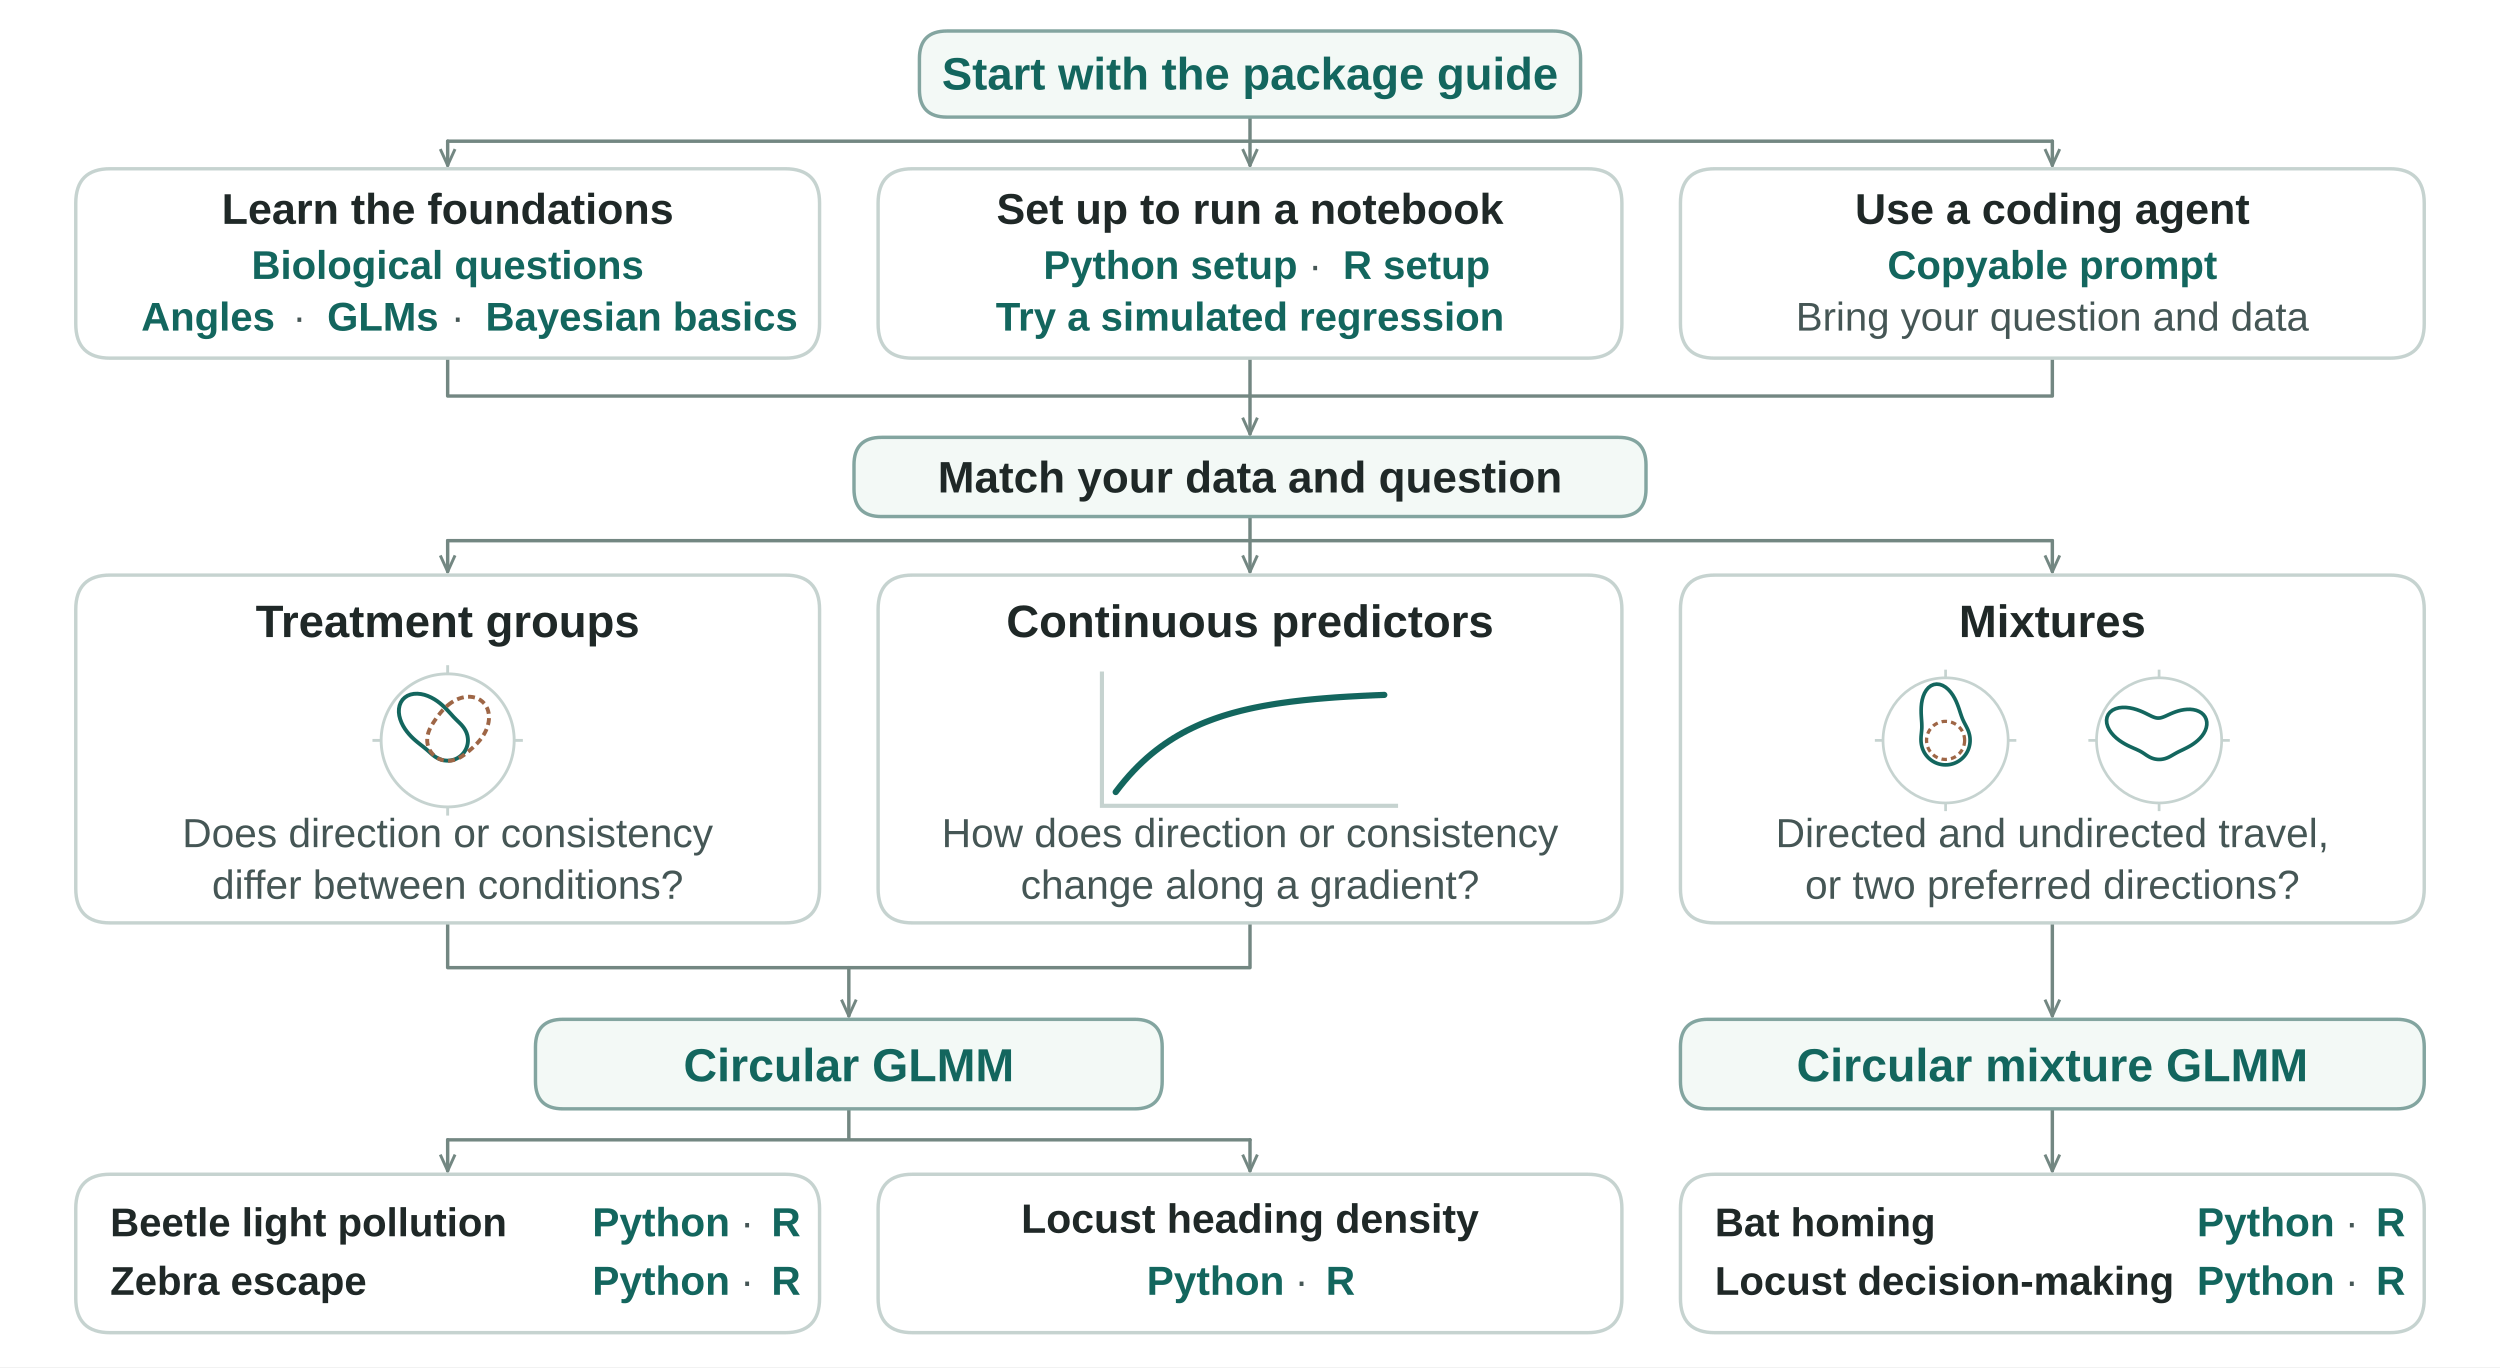
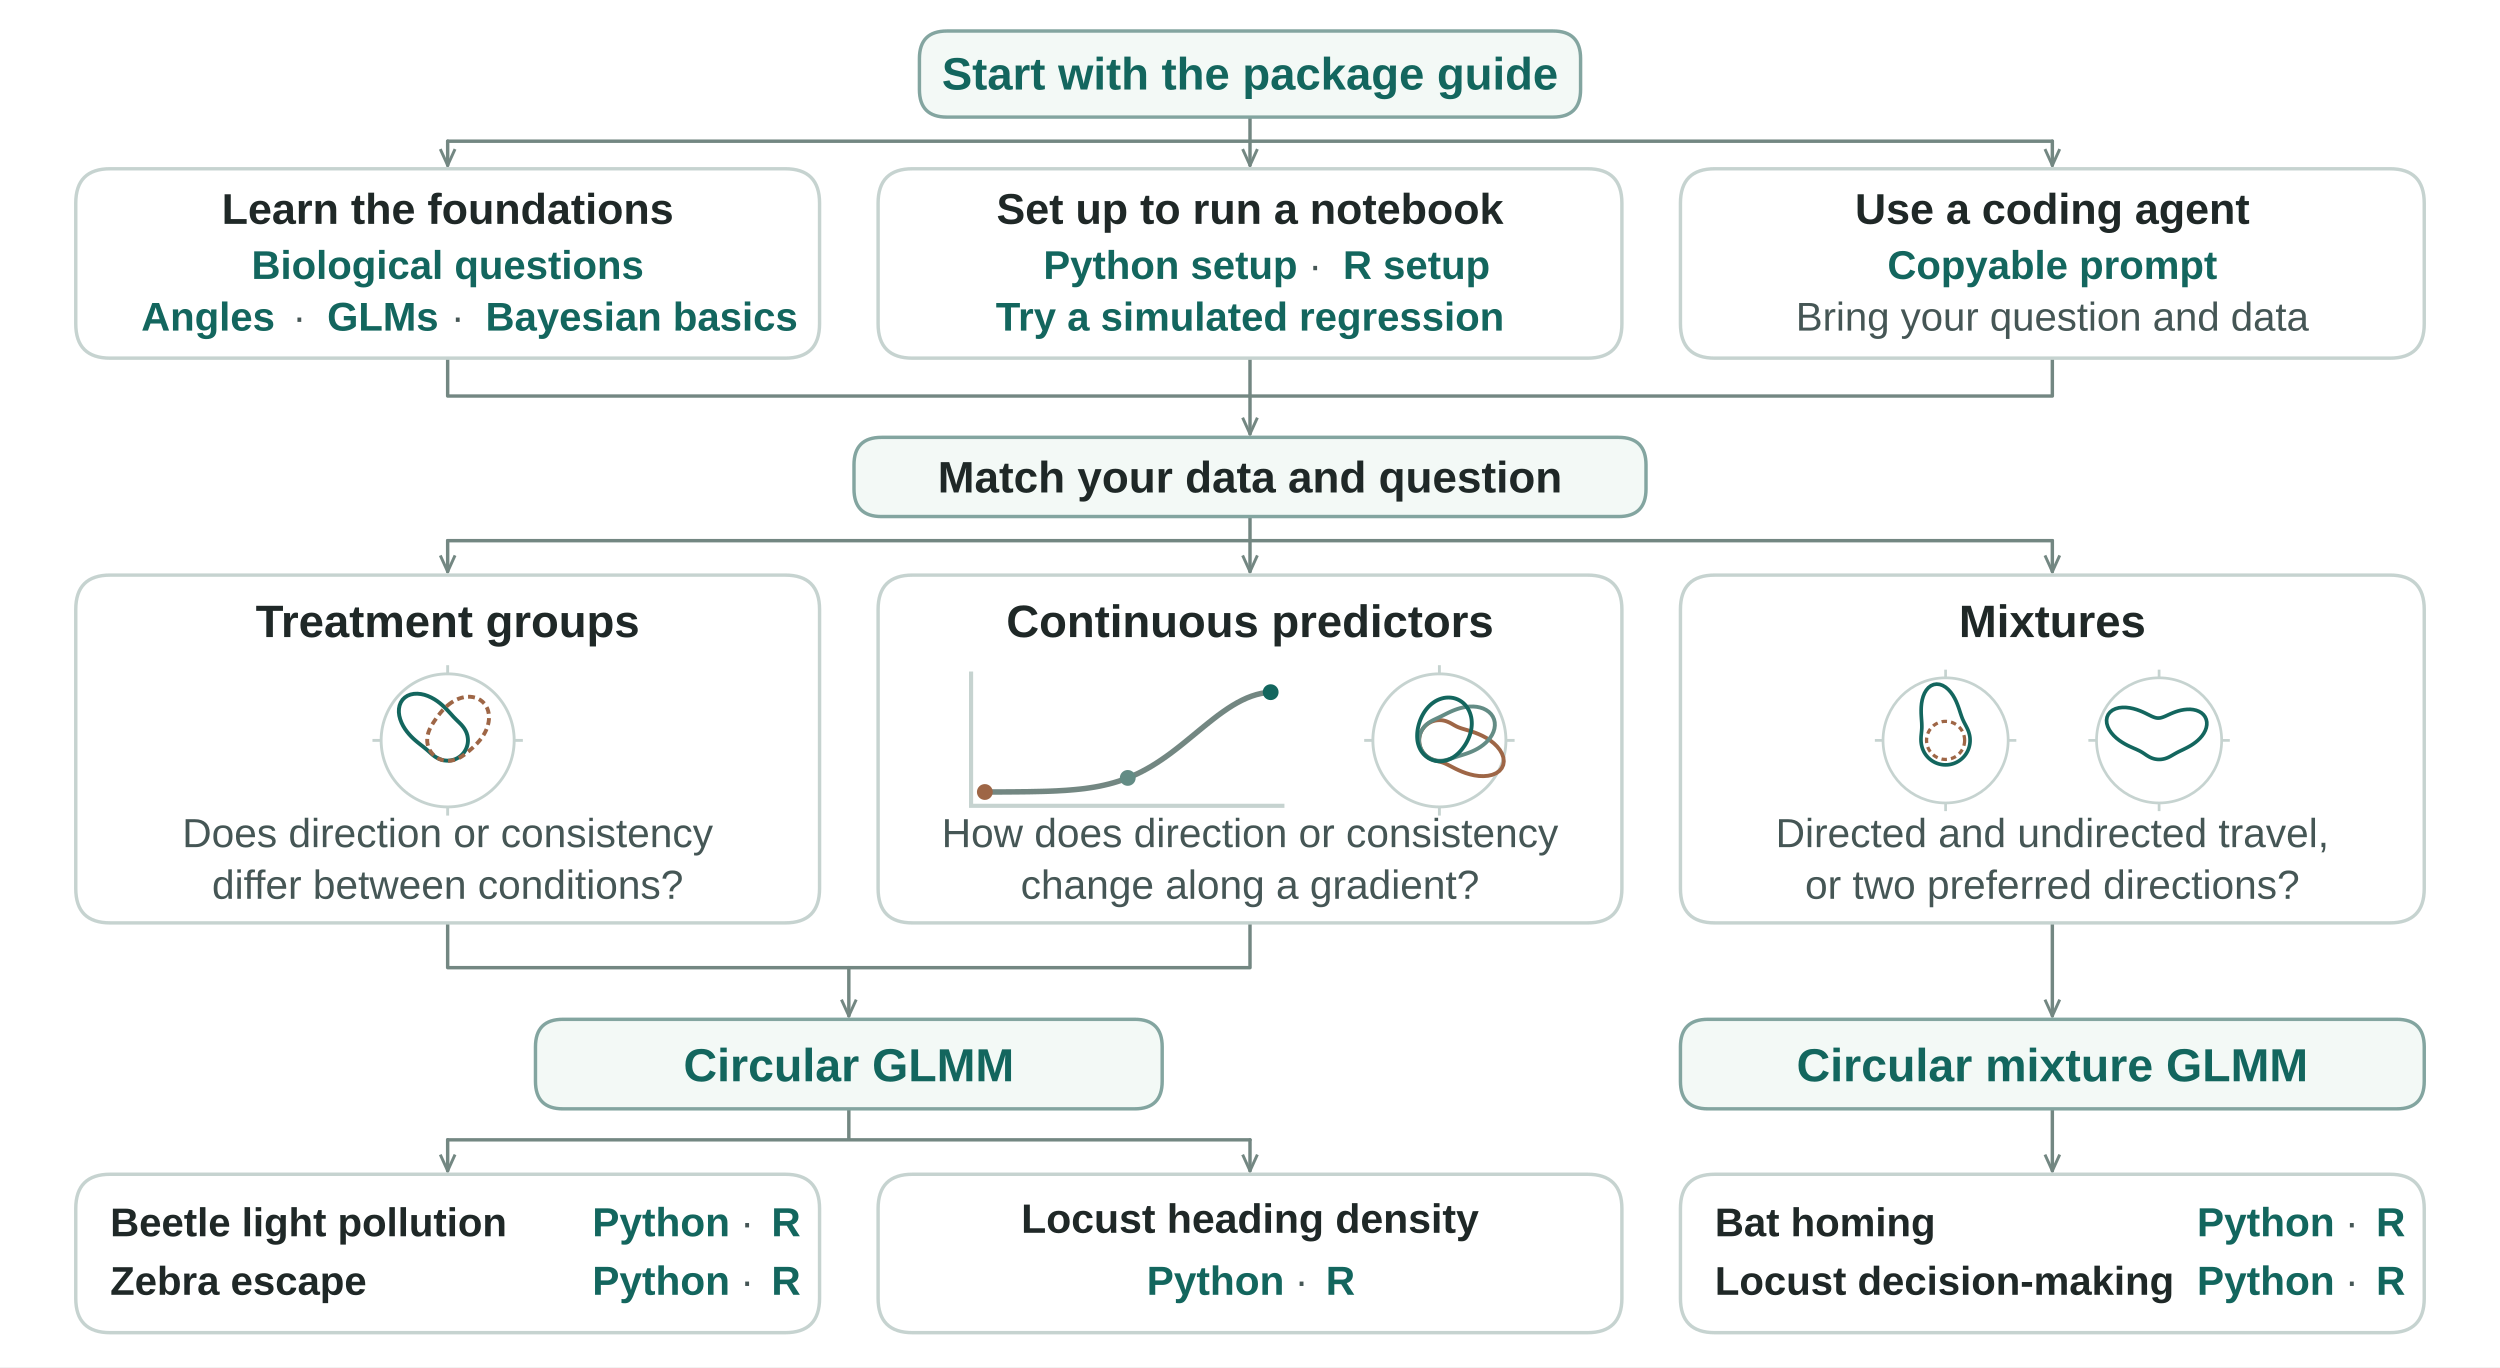
<svg xmlns="http://www.w3.org/2000/svg" xmlns:xlink="http://www.w3.org/1999/xlink" width="178mm" height="97.34mm" viewBox="0 0 726 397" aria-labelledby="figure-title figure-desc">
  <defs>
    <marker id="arrow" viewBox="0 0 7 7" refX="6.5" refY="3.5" markerWidth="6" markerHeight="6" orient="auto" markerUnits="userSpaceOnUse">
      <path d="M1 1 6.5 3.5 1 6" stroke="#738782" stroke-width="1" fill="none" />
    </marker>
  </defs>
  <rect width="726" height="397" fill="white" />
  <g font-family="Arial, Liberation Sans, sans-serif">
    <path d="M363 34V41M130 41H596" stroke="#738782" stroke-width="1" stroke-linecap="round" stroke-linejoin="round" fill="none" />
    <path d="M130 41V48" stroke="#738782" stroke-width="1" stroke-linecap="round" stroke-linejoin="round" fill="none" marker-end="url(#arrow)" />
    <path d="M363 41V48" stroke="#738782" stroke-width="1" stroke-linecap="round" stroke-linejoin="round" fill="none" marker-end="url(#arrow)" />
    <path d="M596 41V48" stroke="#738782" stroke-width="1" stroke-linecap="round" stroke-linejoin="round" fill="none" marker-end="url(#arrow)" />
    <path d="M130 104V115H596V104M363 104V115" stroke="#738782" stroke-width="1" stroke-linecap="round" stroke-linejoin="round" fill="none" />
    <path d="M363 115V126" stroke="#738782" stroke-width="1" stroke-linecap="round" stroke-linejoin="round" fill="none" marker-end="url(#arrow)" />
    <path d="M363 150V157M130 157H596" stroke="#738782" stroke-width="1" stroke-linecap="round" stroke-linejoin="round" fill="none" />
    <path d="M130 157V166" stroke="#738782" stroke-width="1" stroke-linecap="round" stroke-linejoin="round" fill="none" marker-end="url(#arrow)" />
    <path d="M363 157V166" stroke="#738782" stroke-width="1" stroke-linecap="round" stroke-linejoin="round" fill="none" marker-end="url(#arrow)" />
    <path d="M596 157V166" stroke="#738782" stroke-width="1" stroke-linecap="round" stroke-linejoin="round" fill="none" marker-end="url(#arrow)" />
    <path d="M275 9H451Q459 9 459 17V26Q459 34 451 34H275Q267 34 267 26V17Q267 9 275 9Z" fill="#f3f9f6" stroke="#83a5a0" stroke-width="1" />
    <a id="docs" href="https://jakegraving.com/unwrap/" xlink:href="https://jakegraving.com/unwrap/">
      <text x="363" y="26" text-anchor="middle" font-size="13.2" fill="#13665e" font-weight="bold">Start with the package guide</text>
    </a>
    <path d="M32 49H228Q238 49 238 59V94Q238 104 228 104H32Q22 104 22 94V59Q22 49 32 49Z" fill="white" stroke="#c6d3d0" stroke-width="1" />
    <path d="M265 49H461Q471 49 471 59V94Q471 104 461 104H265Q255 104 255 94V59Q255 49 265 49Z" fill="white" stroke="#c6d3d0" stroke-width="1" />
    <path d="M498 49H694Q704 49 704 59V94Q704 104 694 104H498Q488 104 488 94V59Q488 49 498 49Z" fill="white" stroke="#c6d3d0" stroke-width="1" />
    <text x="130" y="65" text-anchor="middle" font-size="12.5" fill="#1f2827" font-weight="bold">Learn the foundations</text>
    <a id="entry-biology" href="https://jakegraving.com/unwrap/#start-with-a-biological-question" xlink:href="https://jakegraving.com/unwrap/#start-with-a-biological-question">
      <text x="130" y="81" text-anchor="middle" font-size="11.65" fill="#13665e" font-weight="bold">Biological questions</text>
    </a>
    <a id="entry-angles" href="https://jakegraving.com/unwrap/angle-basics/" xlink:href="https://jakegraving.com/unwrap/angle-basics/">
      <text x="41" y="96" text-anchor="start" font-size="11.65" fill="#13665e" font-weight="bold">Angles</text>
    </a>
    <text x="85" y="96" text-anchor="start" font-size="11.65" fill="#455655">·</text>
    <a id="entry-glms" href="https://jakegraving.com/unwrap/models/#from-a-biological-question-to-a-glm" xlink:href="https://jakegraving.com/unwrap/models/#from-a-biological-question-to-a-glm">
      <text x="95" y="96" text-anchor="start" font-size="11.65" fill="#13665e" font-weight="bold">GLMs</text>
    </a>
    <text x="131" y="96" text-anchor="start" font-size="11.65" fill="#455655">·</text>
    <a id="entry-bayes" href="https://jakegraving.com/unwrap/bayes-basics/" xlink:href="https://jakegraving.com/unwrap/bayes-basics/">
      <text x="141" y="96" text-anchor="start" font-size="11.65" fill="#13665e" font-weight="bold">Bayesian basics</text>
    </a>
    <text x="363" y="65" text-anchor="middle" font-size="12.5" fill="#1f2827" font-weight="bold">Set up to run a notebook</text>
    <a id="setup-python" href="https://jakegraving.com/unwrap/getting-started/" xlink:href="https://jakegraving.com/unwrap/getting-started/">
      <text x="303" y="81" text-anchor="start" font-size="11.65" fill="#13665e" font-weight="bold">Python setup</text>
    </a>
    <text x="380" y="81" text-anchor="start" font-size="11.65" fill="#455655">·</text>
    <a id="setup-r" href="https://jakegraving.com/unwrap/getting-started-r/" xlink:href="https://jakegraving.com/unwrap/getting-started-r/">
      <text x="390" y="81" text-anchor="start" font-size="11.65" fill="#13665e" font-weight="bold">R setup</text>
    </a>
    <a id="intro-tutorial" href="https://jakegraving.com/unwrap/examples/#the-tutorial" xlink:href="https://jakegraving.com/unwrap/examples/#the-tutorial">
      <text x="363" y="96" text-anchor="middle" font-size="11.65" fill="#13665e" font-weight="bold">Try a simulated regression</text>
    </a>
    <text x="596" y="65" text-anchor="middle" font-size="12.5" fill="#1f2827" font-weight="bold">Use a coding agent</text>
    <a id="entry-agent" href="https://jakegraving.com/unwrap/coding-agents/#copyable-prompt" xlink:href="https://jakegraving.com/unwrap/coding-agents/#copyable-prompt">
      <text x="596" y="81" text-anchor="middle" font-size="11.65" fill="#13665e" font-weight="bold">Copyable prompt</text>
    </a>
    <text x="596" y="96" text-anchor="middle" font-size="11.65" fill="#455655">Bring your question and data</text>
    <path d="M256 127H470Q478 127 478 135V142Q478 150 470 150H256Q248 150 248 142V135Q248 127 256 127Z" fill="#f3f9f6" stroke="#83a5a0" stroke-width="1" />
    <text x="363" y="143" text-anchor="middle" font-size="12.8" fill="#1f2827" font-weight="bold">Match your data and question</text>
    <path d="M130 268V281H363V268" stroke="#738782" stroke-width="1" stroke-linecap="round" stroke-linejoin="round" fill="none" />
    <path d="M246.5 281V295" stroke="#738782" stroke-width="1" stroke-linecap="round" stroke-linejoin="round" fill="none" marker-end="url(#arrow)" />
    <path d="M596 268V295" stroke="#738782" stroke-width="1" stroke-linecap="round" stroke-linejoin="round" fill="none" marker-end="url(#arrow)" />
    <path d="M246.5 322V331M130 331H363" stroke="#738782" stroke-width="1" stroke-linecap="round" stroke-linejoin="round" fill="none" />
    <path d="M130 331V340" stroke="#738782" stroke-width="1" stroke-linecap="round" stroke-linejoin="round" fill="none" marker-end="url(#arrow)" />
    <path d="M363 331V340" stroke="#738782" stroke-width="1" stroke-linecap="round" stroke-linejoin="round" fill="none" marker-end="url(#arrow)" />
    <path d="M596 322V340" stroke="#738782" stroke-width="1" stroke-linecap="round" stroke-linejoin="round" fill="none" marker-end="url(#arrow)" />
    <path d="M32 167H228Q238 167 238 177V258Q238 268 228 268H32Q22 268 22 258V177Q22 167 32 167Z" fill="white" stroke="#c6d3d0" stroke-width="1" />
    <g transform="translate(130 215) scale(0.84)" aria-hidden="true">
      <circle r="23" fill="none" stroke="#c6d3d0" />
      <path d="M0 -26v3m0 46v3m-26 -26h3m46 0h3" stroke="#c6d3d0" fill="none" />
      <path d="M0.00,-10.35 L0.51,-9.79 L0.98,-9.28 L1.40,-8.82 L1.78,-8.39 L2.14,-8.00 L2.49,-7.65 L2.81,-7.32 L3.12,-7.01 L3.42,-6.72 L3.71,-6.43 L4.00,-6.16 L4.27,-5.88 L4.54,-5.61 L4.80,-5.33 L5.04,-5.04 L5.28,-4.75 L5.50,-4.46 L5.72,-4.15 L5.91,-3.84 L6.10,-3.52 L6.27,-3.19 L6.42,-2.86 L6.56,-2.52 L6.67,-2.17 L6.78,-1.82 L6.86,-1.46 L6.92,-1.10 L6.97,-0.73 L7.00,-0.37 L7.01,-0.00 L7.00,0.37 L6.97,0.73 L6.92,1.10 L6.85,1.46 L6.76,1.81 L6.66,2.16 L6.54,2.51 L6.40,2.85 L6.24,3.18 L6.06,3.50 L5.87,3.81 L5.66,4.12 L5.44,4.41 L5.20,4.69 L4.95,4.95 L4.69,5.20 L4.41,5.44 L4.12,5.66 L3.81,5.87 L3.50,6.06 L3.18,6.24 L2.85,6.40 L2.51,6.54 L2.16,6.66 L1.81,6.76 L1.46,6.85 L1.10,6.92 L0.73,6.97 L0.37,7.00 L0.00,7.01 L-0.37,7.00 L-0.73,6.97 L-1.10,6.93 L-1.46,6.86 L-1.82,6.78 L-2.17,6.68 L-2.52,6.56 L-2.86,6.43 L-3.20,6.28 L-3.53,6.11 L-3.85,5.93 L-4.17,5.74 L-4.48,5.53 L-4.78,5.31 L-5.08,5.08 L-5.37,4.84 L-5.67,4.59 L-5.96,4.33 L-6.26,4.06 L-6.56,3.79 L-6.88,3.51 L-7.22,3.21 L-7.58,2.91 L-7.97,2.59 L-8.39,2.25 L-8.86,1.88 L-9.37,1.48 L-9.92,1.04 L-10.53,0.55 L-11.18,0.00 L-11.87,-0.62 L-12.59,-1.32 L-13.32,-2.11 L-14.05,-2.99 L-14.75,-3.95 L-15.39,-5.00 L-15.95,-6.12 L-16.40,-7.30 L-16.72,-8.52 L-16.87,-9.74 L-16.84,-10.93 L-16.62,-12.07 L-16.20,-13.12 L-15.60,-14.05 L-14.82,-14.82 L-13.89,-15.43 L-12.84,-15.85 L-11.69,-16.09 L-10.48,-16.14 L-9.25,-16.02 L-8.02,-15.75 L-6.83,-15.34 L-5.69,-14.82 L-4.62,-14.23 L-3.64,-13.59 L-2.75,-12.92 L-1.94,-12.24 L-1.22,-11.58 L-0.57,-10.94 L-0.00,-10.35Z" fill="none" stroke="#13665e" stroke-width="1.35" stroke-linejoin="round" />
      <path d="M0.00,-12.09 L0.66,-12.62 L1.38,-13.13 L2.16,-13.61 L2.99,-14.05 L3.86,-14.42 L4.79,-14.73 L5.74,-14.95 L6.71,-15.07 L7.69,-15.09 L8.65,-14.98 L9.59,-14.76 L10.47,-14.42 L11.30,-13.95 L12.04,-13.38 L12.70,-12.70 L13.24,-11.92 L13.68,-11.08 L14.00,-10.17 L14.20,-9.22 L14.29,-8.25 L14.27,-7.27 L14.15,-6.30 L13.94,-5.35 L13.66,-4.44 L13.31,-3.57 L12.91,-2.74 L12.48,-1.98 L12.02,-1.26 L11.55,-0.61 L11.08,-0.00 L10.60,0.56 L10.14,1.07 L9.69,1.53 L9.25,1.97 L8.83,2.37 L8.42,2.74 L8.03,3.08 L7.66,3.41 L7.30,3.72 L6.95,4.01 L6.61,4.29 L6.27,4.55 L5.94,4.81 L5.61,5.05 L5.28,5.28 L4.95,5.50 L4.62,5.71 L4.29,5.90 L3.95,6.08 L3.61,6.25 L3.26,6.40 L2.91,6.54 L2.56,6.67 L2.20,6.77 L1.84,6.86 L1.47,6.94 L1.11,7.00 L0.74,7.03 L0.37,7.06 L0.00,7.06 L-0.37,7.04 L-0.74,7.01 L-1.10,6.96 L-1.46,6.89 L-1.82,6.80 L-2.17,6.69 L-2.52,6.57 L-2.86,6.42 L-3.19,6.26 L-3.51,6.09 L-3.83,5.89 L-4.13,5.69 L-4.42,5.46 L-4.70,5.22 L-4.97,4.97 L-5.22,4.70 L-5.46,4.42 L-5.69,4.13 L-5.90,3.83 L-6.09,3.52 L-6.27,3.19 L-6.43,2.86 L-6.57,2.52 L-6.70,2.18 L-6.80,1.82 L-6.89,1.47 L-6.97,1.10 L-7.02,0.74 L-7.06,0.37 L-7.07,0.00 L-7.07,-0.37 L-7.06,-0.74 L-7.02,-1.11 L-6.97,-1.48 L-6.90,-1.85 L-6.81,-2.21 L-6.71,-2.58 L-6.59,-2.94 L-6.46,-3.29 L-6.32,-3.65 L-6.16,-4.00 L-5.99,-4.35 L-5.80,-4.70 L-5.61,-5.05 L-5.40,-5.40 L-5.19,-5.76 L-4.96,-6.12 L-4.72,-6.49 L-4.46,-6.87 L-4.19,-7.26 L-3.91,-7.67 L-3.60,-8.09 L-3.27,-8.53 L-2.92,-8.99 L-2.54,-9.47 L-2.12,-9.97 L-1.66,-10.49 L-1.16,-11.02 L-0.61,-11.55 L-0.00,-12.09Z" fill="none" stroke="#9e6646" stroke-width="1.35" stroke-linejoin="round" stroke-dasharray="2.4 1.5" />
    </g>
    <text x="130" y="185" text-anchor="middle" font-size="13.2" fill="#1f2827" font-weight="bold">Treatment groups</text>
    <text x="130" y="246" text-anchor="middle" font-size="11.8" fill="#455655">Does direction or consistency</text>
    <text x="130" y="261" text-anchor="middle" font-size="11.8" fill="#455655">differ between conditions?</text>
    <path d="M32 341H228Q238 341 238 351V377Q238 387 228 387H32Q22 387 22 377V351Q22 341 32 341Z" fill="white" stroke="#c6d3d0" stroke-width="1" />
    <text x="32" y="359" text-anchor="start" font-size="11.65" fill="#1f2827" font-weight="bold">Beetle light pollution</text>
    <a id="beetles-python" href="https://jakegraving.com/unwrap/notebooks/beetles/" xlink:href="https://jakegraving.com/unwrap/notebooks/beetles/">
      <text x="172" y="359" text-anchor="start" font-size="11.8" fill="#13665e" font-weight="bold">Python</text>
    </a>
    <text x="215" y="359" text-anchor="start" font-size="11.8" fill="#455655">·</text>
    <a id="beetles-r" href="https://jakegraving.com/unwrap/notebooks_r/beetles/" xlink:href="https://jakegraving.com/unwrap/notebooks_r/beetles/">
      <text x="224" y="359" text-anchor="start" font-size="11.8" fill="#13665e" font-weight="bold">R</text>
    </a>
    <text x="32" y="376" text-anchor="start" font-size="11.65" fill="#1f2827" font-weight="bold">Zebra escape</text>
    <a id="zebra_escape-python" href="https://jakegraving.com/unwrap/notebooks/zebra_escape/" xlink:href="https://jakegraving.com/unwrap/notebooks/zebra_escape/">
      <text x="172" y="376" text-anchor="start" font-size="11.8" fill="#13665e" font-weight="bold">Python</text>
    </a>
    <text x="215" y="376" text-anchor="start" font-size="11.8" fill="#455655">·</text>
    <a id="zebra_escape-r" href="https://jakegraving.com/unwrap/notebooks_r/zebra_escape/" xlink:href="https://jakegraving.com/unwrap/notebooks_r/zebra_escape/">
      <text x="224" y="376" text-anchor="start" font-size="11.8" fill="#13665e" font-weight="bold">R</text>
    </a>
    <path d="M265 167H461Q471 167 471 177V258Q471 268 461 268H265Q255 268 255 258V177Q255 167 265 167Z" fill="white" stroke="#c6d3d0" stroke-width="1" />
-     <path d="M320 195V234H406" stroke="#c6d3d0" stroke-width="1.2" fill="none" />
-     <path d="M324.00,230.00 L325.30,228.31 L326.60,226.72 L327.90,225.22 L329.20,223.81 L330.50,222.48 L331.80,221.23 L333.10,220.05 L334.40,218.94 L335.70,217.90 L337.00,216.92 L338.30,215.99 L339.60,215.12 L340.90,214.29 L342.20,213.52 L343.50,212.79 L344.80,212.10 L346.10,211.46 L347.40,210.85 L348.70,210.27 L350.00,209.73 L351.30,209.23 L352.60,208.75 L353.90,208.30 L355.20,207.87 L356.50,207.47 L357.80,207.09 L359.10,206.74 L360.40,206.40 L361.70,206.09 L363.00,205.79 L364.30,205.51 L365.60,205.25 L366.90,205.00 L368.20,204.77 L369.50,204.55 L370.80,204.34 L372.10,204.15 L373.40,203.97 L374.70,203.79 L376.00,203.63 L377.30,203.48 L378.60,203.33 L379.90,203.20 L381.20,203.07 L382.50,202.95 L383.80,202.84 L385.10,202.73 L386.40,202.63 L387.70,202.53 L389.00,202.44 L390.30,202.36 L391.60,202.28 L392.90,202.21 L394.20,202.14 L395.50,202.07 L396.80,202.01 L398.10,201.95 L399.40,201.89 L400.70,201.84 L402.00,201.79" stroke="#13665e" stroke-width="1.8" stroke-linecap="round" fill="none" />
+     <path d="M282 195V234H373" stroke="#c6d3d0" stroke-width="1.2" fill="none" />
+     <path d="M286.00,229.99 L287.38,229.99 L288.77,229.98 L290.15,229.98 L291.53,229.97 L292.92,229.96 L294.30,229.95 L295.68,229.94 L297.07,229.92 L298.45,229.91 L299.83,229.88 L301.22,229.85 L302.60,229.82 L303.98,229.78 L305.37,229.73 L306.75,229.67 L308.13,229.59 L309.52,229.51 L310.90,229.40 L312.28,229.28 L313.67,229.14 L315.05,228.98 L316.43,228.78 L317.82,228.56 L319.20,228.31 L320.58,228.01 L321.97,227.68 L323.35,227.31 L324.73,226.89 L326.12,226.42 L327.50,225.90 L328.88,225.33 L330.27,224.70 L331.65,224.01 L333.03,223.27 L334.42,222.47 L335.80,221.61 L337.18,220.70 L338.57,219.74 L339.95,218.74 L341.33,217.69 L342.72,216.61 L344.10,215.50 L345.48,214.37 L346.87,213.23 L348.25,212.09 L349.63,210.96 L351.02,209.84 L352.40,208.75 L353.78,207.69 L355.17,206.69 L356.55,205.74 L357.93,204.86 L359.32,204.05 L360.70,203.33 L362.08,202.69 L363.47,202.15 L364.85,201.71 L366.23,201.37 L367.62,201.13 L369.00,201.00" stroke="#738782" stroke-width="1.6" stroke-linecap="round" fill="none" />
+     <circle cx="286.00" cy="229.99" r="2.3" fill="#9e6646" />
+     <circle cx="327.50" cy="225.90" r="2.3" fill="#638c85" />
+     <circle cx="369.00" cy="201.00" r="2.3" fill="#13665e" />
+     <g transform="translate(418 215) scale(0.84)" aria-hidden="true">
+       <circle r="23" fill="none" stroke="#c6d3d0" />
+       <path d="M0 -26v3m0 46v3m-26 -26h3m46 0h3" stroke="#c6d3d0" fill="none" />
+       <path d="M0.00,-7.00 L0.37,-6.99 L0.73,-6.97 L1.10,-6.92 L1.46,-6.86 L1.82,-6.78 L2.17,-6.68 L2.52,-6.56 L2.86,-6.43 L3.20,-6.28 L3.54,-6.13 L3.87,-5.96 L4.20,-5.78 L4.53,-5.59 L4.86,-5.40 L5.20,-5.20 L5.56,-5.01 L5.94,-4.81 L6.36,-4.62 L6.82,-4.43 L7.34,-4.24 L7.94,-4.04 L8.62,-3.84 L9.40,-3.61 L10.29,-3.34 L11.29,-3.02 L12.40,-2.63 L13.60,-2.15 L14.89,-1.56 L16.21,-0.85 L17.53,-0.00 L18.79,0.98 L19.94,2.10 L20.91,3.31 L21.65,4.60 L22.11,5.92 L22.26,7.23 L22.07,8.47 L21.55,9.60 L20.73,10.56 L19.63,11.33 L18.31,11.89 L16.84,12.23 L15.27,12.36 L13.67,12.31 L12.09,12.09 L10.57,11.74 L9.16,11.32 L7.87,10.84 L6.72,10.34 L5.69,9.86 L4.79,9.40 L4.00,8.99 L3.31,8.63 L2.71,8.33 L2.16,8.07 L1.67,7.86 L1.22,7.69 L0.79,7.55 L0.39,7.43 L0.00,7.32 L-0.38,7.23 L-0.75,7.13 L-1.11,7.04 L-1.47,6.94 L-1.83,6.83 L-2.18,6.70 L-2.52,6.57 L-2.86,6.42 L-3.19,6.25 L-3.51,6.07 L-3.82,5.88 L-4.12,5.67 L-4.41,5.44 L-4.69,5.20 L-4.95,4.95 L-5.20,4.69 L-5.44,4.41 L-5.66,4.12 L-5.87,3.81 L-6.06,3.50 L-6.24,3.18 L-6.40,2.85 L-6.54,2.51 L-6.66,2.16 L-6.76,1.81 L-6.85,1.46 L-6.91,1.10 L-6.96,0.73 L-6.99,0.37 L-7.00,0.00 L-6.99,-0.37 L-6.96,-0.73 L-6.91,-1.10 L-6.85,-1.46 L-6.76,-1.81 L-6.66,-2.16 L-6.54,-2.51 L-6.39,-2.85 L-6.24,-3.18 L-6.06,-3.50 L-5.87,-3.81 L-5.66,-4.11 L-5.44,-4.41 L-5.20,-4.68 L-4.95,-4.95 L-4.68,-5.20 L-4.41,-5.44 L-4.11,-5.66 L-3.81,-5.87 L-3.50,-6.06 L-3.18,-6.24 L-2.85,-6.40 L-2.51,-6.54 L-2.16,-6.66 L-1.81,-6.76 L-1.46,-6.85 L-1.10,-6.91 L-0.73,-6.96 L-0.37,-6.99 L-0.00,-7.00Z" fill="none" stroke="#9e6646" stroke-width="1.35" stroke-linejoin="round" />
+       <path d="M0.00,-8.02 L0.43,-8.23 L0.89,-8.46 L1.38,-8.71 L1.91,-8.97 L2.48,-9.26 L3.11,-9.57 L3.80,-9.89 L4.55,-10.22 L5.38,-10.55 L6.28,-10.87 L7.25,-11.16 L8.29,-11.41 L9.39,-11.60 L10.54,-11.70 L11.71,-11.71 L12.89,-11.61 L14.05,-11.37 L15.15,-11.01 L16.17,-10.50 L17.09,-9.86 L17.86,-9.10 L18.47,-8.22 L18.90,-7.25 L19.13,-6.22 L19.17,-5.14 L19.02,-4.04 L18.69,-2.96 L18.20,-1.91 L17.57,-0.92 L16.83,-0.00 L16.00,0.84 L15.11,1.59 L14.20,2.25 L13.28,2.82 L12.37,3.31 L11.49,3.73 L10.65,4.09 L9.86,4.39 L9.12,4.65 L8.44,4.87 L7.80,5.07 L7.22,5.25 L6.69,5.41 L6.19,5.57 L5.72,5.72 L5.28,5.87 L4.86,6.01 L4.46,6.14 L4.07,6.27 L3.69,6.40 L3.32,6.52 L2.95,6.63 L2.58,6.73 L2.21,6.81 L1.85,6.89 L1.48,6.95 L1.11,7.00 L0.74,7.03 L0.37,7.05 L0.00,7.05 L-0.37,7.03 L-0.74,6.99 L-1.10,6.94 L-1.46,6.87 L-1.82,6.78 L-2.17,6.67 L-2.51,6.55 L-2.85,6.41 L-3.18,6.25 L-3.50,6.07 L-3.82,5.88 L-4.12,5.67 L-4.41,5.44 L-4.69,5.21 L-4.95,4.95 L-5.21,4.69 L-5.44,4.41 L-5.67,4.12 L-5.87,3.81 L-6.07,3.50 L-6.24,3.18 L-6.40,2.85 L-6.54,2.51 L-6.66,2.16 L-6.77,1.81 L-6.85,1.46 L-6.92,1.10 L-6.97,0.73 L-6.99,0.37 L-7.00,0.00 L-7.00,-0.37 L-6.97,-0.73 L-6.92,-1.10 L-6.85,-1.46 L-6.77,-1.81 L-6.67,-2.17 L-6.55,-2.51 L-6.41,-2.85 L-6.25,-3.18 L-6.08,-3.51 L-5.89,-3.82 L-5.68,-4.13 L-5.46,-4.42 L-5.23,-4.71 L-4.98,-4.98 L-4.72,-5.24 L-4.45,-5.49 L-4.16,-5.73 L-3.87,-5.95 L-3.56,-6.17 L-3.25,-6.37 L-2.92,-6.57 L-2.59,-6.76 L-2.25,-6.94 L-1.91,-7.11 L-1.55,-7.28 L-1.18,-7.46 L-0.80,-7.64 L-0.41,-7.82 L-0.00,-8.02Z" fill="none" stroke="#638c85" stroke-width="1.35" stroke-linejoin="round" />
+       <path d="M0.00,-14.21 L0.76,-14.47 L1.54,-14.67 L2.34,-14.78 L3.15,-14.82 L3.96,-14.78 L4.76,-14.66 L5.55,-14.45 L6.31,-14.16 L7.03,-13.79 L7.71,-13.35 L8.34,-12.84 L8.91,-12.26 L9.42,-11.63 L9.87,-10.96 L10.25,-10.25 L10.56,-9.51 L10.81,-8.75 L11.00,-7.99 L11.12,-7.22 L11.18,-6.46 L11.20,-5.71 L11.16,-4.97 L11.08,-4.26 L10.97,-3.56 L10.82,-2.90 L10.65,-2.26 L10.45,-1.65 L10.23,-1.08 L10.00,-0.52 L9.75,-0.00 L9.50,0.50 L9.24,0.97 L8.97,1.42 L8.69,1.85 L8.41,2.25 L8.13,2.64 L7.85,3.01 L7.56,3.36 L7.26,3.70 L6.97,4.02 L6.66,4.33 L6.36,4.62 L6.04,4.89 L5.73,5.16 L5.40,5.40 L5.08,5.64 L4.74,5.86 L4.40,6.06 L4.06,6.25 L3.71,6.42 L3.35,6.58 L2.99,6.72 L2.63,6.84 L2.26,6.95 L1.89,7.04 L1.51,7.11 L1.14,7.17 L0.76,7.21 L0.38,7.22 L0.00,7.22 L-0.38,7.21 L-0.75,7.17 L-1.13,7.11 L-1.50,7.04 L-1.86,6.95 L-2.22,6.84 L-2.58,6.71 L-2.92,6.57 L-3.26,6.41 L-3.60,6.23 L-3.92,6.03 L-4.23,5.82 L-4.53,5.60 L-4.82,5.36 L-5.10,5.10 L-5.37,4.83 L-5.62,4.55 L-5.86,4.26 L-6.09,3.95 L-6.30,3.64 L-6.50,3.31 L-6.68,2.97 L-6.84,2.63 L-7.00,2.27 L-7.13,1.91 L-7.25,1.54 L-7.36,1.17 L-7.45,0.78 L-7.53,0.39 L-7.59,0.00 L-7.63,-0.40 L-7.66,-0.81 L-7.68,-1.22 L-7.68,-1.63 L-7.67,-2.06 L-7.65,-2.49 L-7.61,-2.92 L-7.56,-3.36 L-7.49,-3.82 L-7.41,-4.28 L-7.31,-4.74 L-7.19,-5.22 L-7.06,-5.71 L-6.90,-6.21 L-6.73,-6.73 L-6.53,-7.25 L-6.30,-7.78 L-6.05,-8.32 L-5.76,-8.87 L-5.44,-9.43 L-5.09,-9.98 L-4.69,-10.54 L-4.26,-11.08 L-3.78,-11.62 L-3.25,-12.14 L-2.69,-12.63 L-2.07,-13.09 L-1.42,-13.52 L-0.73,-13.89 L-0.00,-14.21Z" fill="none" stroke="#13665e" stroke-width="1.35" stroke-linejoin="round" />
+     </g>
    <text x="363" y="185" text-anchor="middle" font-size="13.2" fill="#1f2827" font-weight="bold">Continuous predictors</text>
    <text x="363" y="246" text-anchor="middle" font-size="11.8" fill="#455655">How does direction or consistency</text>
    <text x="363" y="261" text-anchor="middle" font-size="11.8" fill="#455655">change along a gradient?</text>
    <path d="M265 341H461Q471 341 471 351V377Q471 387 461 387H265Q255 387 255 377V351Q255 341 265 341Z" fill="white" stroke="#c6d3d0" stroke-width="1" />
    <text x="363" y="358" text-anchor="middle" font-size="11.9" fill="#1f2827" font-weight="bold">Locust heading density</text>
    <a id="locust_density_order-python" href="https://jakegraving.com/unwrap/notebooks/locust_density_order/" xlink:href="https://jakegraving.com/unwrap/notebooks/locust_density_order/">
      <text x="333" y="376" text-anchor="start" font-size="11.8" fill="#13665e" font-weight="bold">Python</text>
    </a>
    <text x="376" y="376" text-anchor="start" font-size="11.8" fill="#455655">·</text>
    <a id="locust_density_order-r" href="https://jakegraving.com/unwrap/notebooks_r/locust_density_order/" xlink:href="https://jakegraving.com/unwrap/notebooks_r/locust_density_order/">
      <text x="385" y="376" text-anchor="start" font-size="11.8" fill="#13665e" font-weight="bold">R</text>
    </a>
    <path d="M498 167H694Q704 167 704 177V258Q704 268 694 268H498Q488 268 488 258V177Q488 167 498 167Z" fill="white" stroke="#c6d3d0" stroke-width="1" />
    <g transform="translate(565 215) scale(0.79)" aria-hidden="true">
      <circle r="23" fill="none" stroke="#c6d3d0" />
      <path d="M0 -26v3m0 46v3m-26 -26h3m46 0h3" stroke="#c6d3d0" fill="none" />
      <circle r="7" fill="none" stroke="#9e6646" stroke-width="1.2" stroke-dasharray="2 1.5" />
      <path d="M0.00,-19.55 L0.98,-18.72 L1.86,-17.74 L2.64,-16.66 L3.30,-15.53 L3.86,-14.40 L4.32,-13.30 L4.71,-12.27 L5.04,-11.31 L5.32,-10.44 L5.58,-9.66 L5.82,-8.96 L6.05,-8.33 L6.28,-7.76 L6.52,-7.24 L6.75,-6.75 L6.99,-6.29 L7.22,-5.85 L7.45,-5.41 L7.67,-4.98 L7.89,-4.55 L8.09,-4.12 L8.27,-3.68 L8.44,-3.24 L8.58,-2.79 L8.71,-2.33 L8.82,-1.87 L8.90,-1.41 L8.96,-0.94 L8.99,-0.47 L9.00,-0.00 L8.99,0.47 L8.95,0.94 L8.89,1.41 L8.80,1.87 L8.69,2.33 L8.56,2.78 L8.40,3.23 L8.22,3.66 L8.02,4.09 L7.79,4.50 L7.55,4.90 L7.28,5.29 L6.99,5.66 L6.69,6.02 L6.36,6.36 L6.02,6.69 L5.66,6.99 L5.29,7.28 L4.90,7.55 L4.50,7.79 L4.09,8.02 L3.66,8.22 L3.23,8.40 L2.78,8.56 L2.33,8.69 L1.87,8.80 L1.41,8.89 L0.94,8.95 L0.47,8.99 L0.00,9.00 L-0.47,8.99 L-0.94,8.95 L-1.41,8.89 L-1.87,8.80 L-2.33,8.69 L-2.78,8.56 L-3.23,8.40 L-3.66,8.22 L-4.09,8.02 L-4.50,7.79 L-4.90,7.55 L-5.29,7.28 L-5.66,6.99 L-6.02,6.69 L-6.36,6.36 L-6.69,6.02 L-6.99,5.66 L-7.28,5.29 L-7.55,4.90 L-7.80,4.50 L-8.02,4.09 L-8.22,3.66 L-8.41,3.23 L-8.56,2.78 L-8.70,2.33 L-8.81,1.87 L-8.90,1.41 L-8.97,0.94 L-9.02,0.47 L-9.04,0.00 L-9.05,-0.47 L-9.03,-0.95 L-9.01,-1.43 L-8.97,-1.91 L-8.92,-2.39 L-8.87,-2.88 L-8.82,-3.39 L-8.78,-3.91 L-8.74,-4.46 L-8.73,-5.04 L-8.74,-5.67 L-8.76,-6.37 L-8.81,-7.13 L-8.87,-7.98 L-8.93,-8.93 L-8.98,-9.97 L-8.99,-11.10 L-8.95,-12.32 L-8.83,-13.59 L-8.60,-14.89 L-8.24,-16.17 L-7.74,-17.38 L-7.09,-18.47 L-6.30,-19.39 L-5.38,-20.09 L-4.36,-20.53 L-3.28,-20.69 L-2.16,-20.57 L-1.06,-20.18 L-0.00,-19.55Z" fill="none" stroke="#13665e" stroke-width="1.35" stroke-linejoin="round" />
    </g>
    <g transform="translate(627 215) scale(0.79)" aria-hidden="true">
      <circle r="23" fill="none" stroke="#c6d3d0" />
      <path d="M0 -26v3m0 46v3m-26 -26h3m46 0h3" stroke="#c6d3d0" fill="none" />
      <path d="M0.00,-8.21 L0.43,-8.26 L0.88,-8.37 L1.35,-8.52 L1.85,-8.71 L2.40,-8.94 L2.99,-9.21 L3.65,-9.51 L4.38,-9.84 L5.18,-10.17 L6.06,-10.50 L7.02,-10.81 L8.05,-11.08 L9.14,-11.28 L10.27,-11.40 L11.42,-11.42 L12.55,-11.30 L13.65,-11.05 L14.66,-10.65 L15.57,-10.11 L16.33,-9.43 L16.92,-8.62 L17.32,-7.71 L17.53,-6.73 L17.53,-5.70 L17.34,-4.65 L16.97,-3.61 L16.44,-2.60 L15.79,-1.66 L15.04,-0.79 L14.23,-0.00 L13.39,0.70 L12.54,1.32 L11.71,1.86 L10.91,2.32 L10.16,2.72 L9.46,3.07 L8.82,3.39 L8.23,3.67 L7.70,3.92 L7.21,4.16 L6.76,4.39 L6.35,4.61 L5.96,4.83 L5.59,5.04 L5.24,5.24 L4.90,5.44 L4.56,5.63 L4.23,5.82 L3.89,6.00 L3.56,6.16 L3.22,6.32 L2.87,6.46 L2.53,6.58 L2.18,6.70 L1.82,6.79 L1.46,6.87 L1.10,6.93 L0.73,6.98 L0.37,7.00 L0.00,7.01 L-0.37,7.00 L-0.73,6.97 L-1.10,6.92 L-1.46,6.86 L-1.82,6.78 L-2.17,6.67 L-2.52,6.56 L-2.86,6.42 L-3.20,6.27 L-3.53,6.11 L-3.85,5.93 L-4.17,5.74 L-4.49,5.54 L-4.81,5.34 L-5.12,5.12 L-5.45,4.90 L-5.78,4.68 L-6.13,4.46 L-6.51,4.23 L-6.92,4.00 L-7.38,3.76 L-7.90,3.52 L-8.47,3.25 L-9.13,2.97 L-9.87,2.64 L-10.69,2.27 L-11.59,1.84 L-12.56,1.32 L-13.58,0.71 L-14.63,0.00 L-15.67,-0.82 L-16.66,-1.75 L-17.55,-2.78 L-18.31,-3.89 L-18.87,-5.06 L-19.22,-6.24 L-19.31,-7.41 L-19.14,-8.52 L-18.70,-9.53 L-18.01,-10.40 L-17.10,-11.11 L-16.01,-11.63 L-14.78,-11.97 L-13.46,-12.12 L-12.10,-12.10 L-10.75,-11.94 L-9.44,-11.66 L-8.21,-11.30 L-7.07,-10.89 L-6.04,-10.46 L-5.11,-10.03 L-4.29,-9.62 L-3.55,-9.26 L-2.91,-8.94 L-2.33,-8.68 L-1.80,-8.48 L-1.32,-8.33 L-0.87,-8.24 L-0.43,-8.20 L-0.00,-8.21Z" fill="none" stroke="#13665e" stroke-width="1.35" stroke-linejoin="round" />
    </g>
    <text x="596" y="185" text-anchor="middle" font-size="13.2" fill="#1f2827" font-weight="bold">Mixtures</text>
    <text x="596" y="246" text-anchor="middle" font-size="11.8" fill="#455655">Directed and undirected travel,</text>
    <text x="596" y="261" text-anchor="middle" font-size="11.8" fill="#455655">or two preferred directions?</text>
    <path d="M498 341H694Q704 341 704 351V377Q704 387 694 387H498Q488 387 488 377V351Q488 341 498 341Z" fill="white" stroke="#c6d3d0" stroke-width="1" />
    <text x="498" y="359" text-anchor="start" font-size="11.65" fill="#1f2827" font-weight="bold">Bat homing</text>
    <a id="goldshtein_bats-python" href="https://jakegraving.com/unwrap/notebooks/goldshtein_bats/" xlink:href="https://jakegraving.com/unwrap/notebooks/goldshtein_bats/">
      <text x="638" y="359" text-anchor="start" font-size="11.8" fill="#13665e" font-weight="bold">Python</text>
    </a>
    <text x="681" y="359" text-anchor="start" font-size="11.8" fill="#455655">·</text>
    <a id="goldshtein_bats-r" href="https://jakegraving.com/unwrap/notebooks_r/goldshtein_bats/" xlink:href="https://jakegraving.com/unwrap/notebooks_r/goldshtein_bats/">
      <text x="690" y="359" text-anchor="start" font-size="11.8" fill="#13665e" font-weight="bold">R</text>
    </a>
    <text x="498" y="376" text-anchor="start" font-size="11.65" fill="#1f2827" font-weight="bold">Locust decision-making</text>
    <a id="locust_direction_mixture_model-python" href="https://jakegraving.com/unwrap/notebooks/locust_direction_mixture_model/" xlink:href="https://jakegraving.com/unwrap/notebooks/locust_direction_mixture_model/">
      <text x="638" y="376" text-anchor="start" font-size="11.8" fill="#13665e" font-weight="bold">Python</text>
    </a>
    <text x="681" y="376" text-anchor="start" font-size="11.8" fill="#455655">·</text>
    <a id="locust_direction_mixture_model-r" href="https://jakegraving.com/unwrap/notebooks_r/locust_direction_mixture_model/" xlink:href="https://jakegraving.com/unwrap/notebooks_r/locust_direction_mixture_model/">
      <text x="690" y="376" text-anchor="start" font-size="11.8" fill="#13665e" font-weight="bold">R</text>
    </a>
    <path d="M163.5 296H329.5Q337.5 296 337.5 304V314Q337.5 322 329.5 322H163.5Q155.5 322 155.5 314V304Q155.5 296 163.5 296Z" fill="#f3f9f6" stroke="#83a5a0" stroke-width="1" />
    <a id="model-glmm" href="https://jakegraving.com/unwrap/math/glmms/" xlink:href="https://jakegraving.com/unwrap/math/glmms/">
      <text x="246.5" y="314" text-anchor="middle" font-size="13.5" fill="#13665e" font-weight="bold">Circular GLMM</text>
    </a>
    <path d="M496 296H696Q704 296 704 304V314Q704 322 696 322H496Q488 322 488 314V304Q488 296 496 296Z" fill="#f3f9f6" stroke="#83a5a0" stroke-width="1" />
    <a id="model-mixture" href="https://jakegraving.com/unwrap/math/mixtures/#add-animal-differences-to-a-mixture" xlink:href="https://jakegraving.com/unwrap/math/mixtures/#add-animal-differences-to-a-mixture">
      <text x="596" y="314" text-anchor="middle" font-size="13.5" fill="#13665e" font-weight="bold">Circular mixture GLMM</text>
    </a>
  </g>
</svg>
